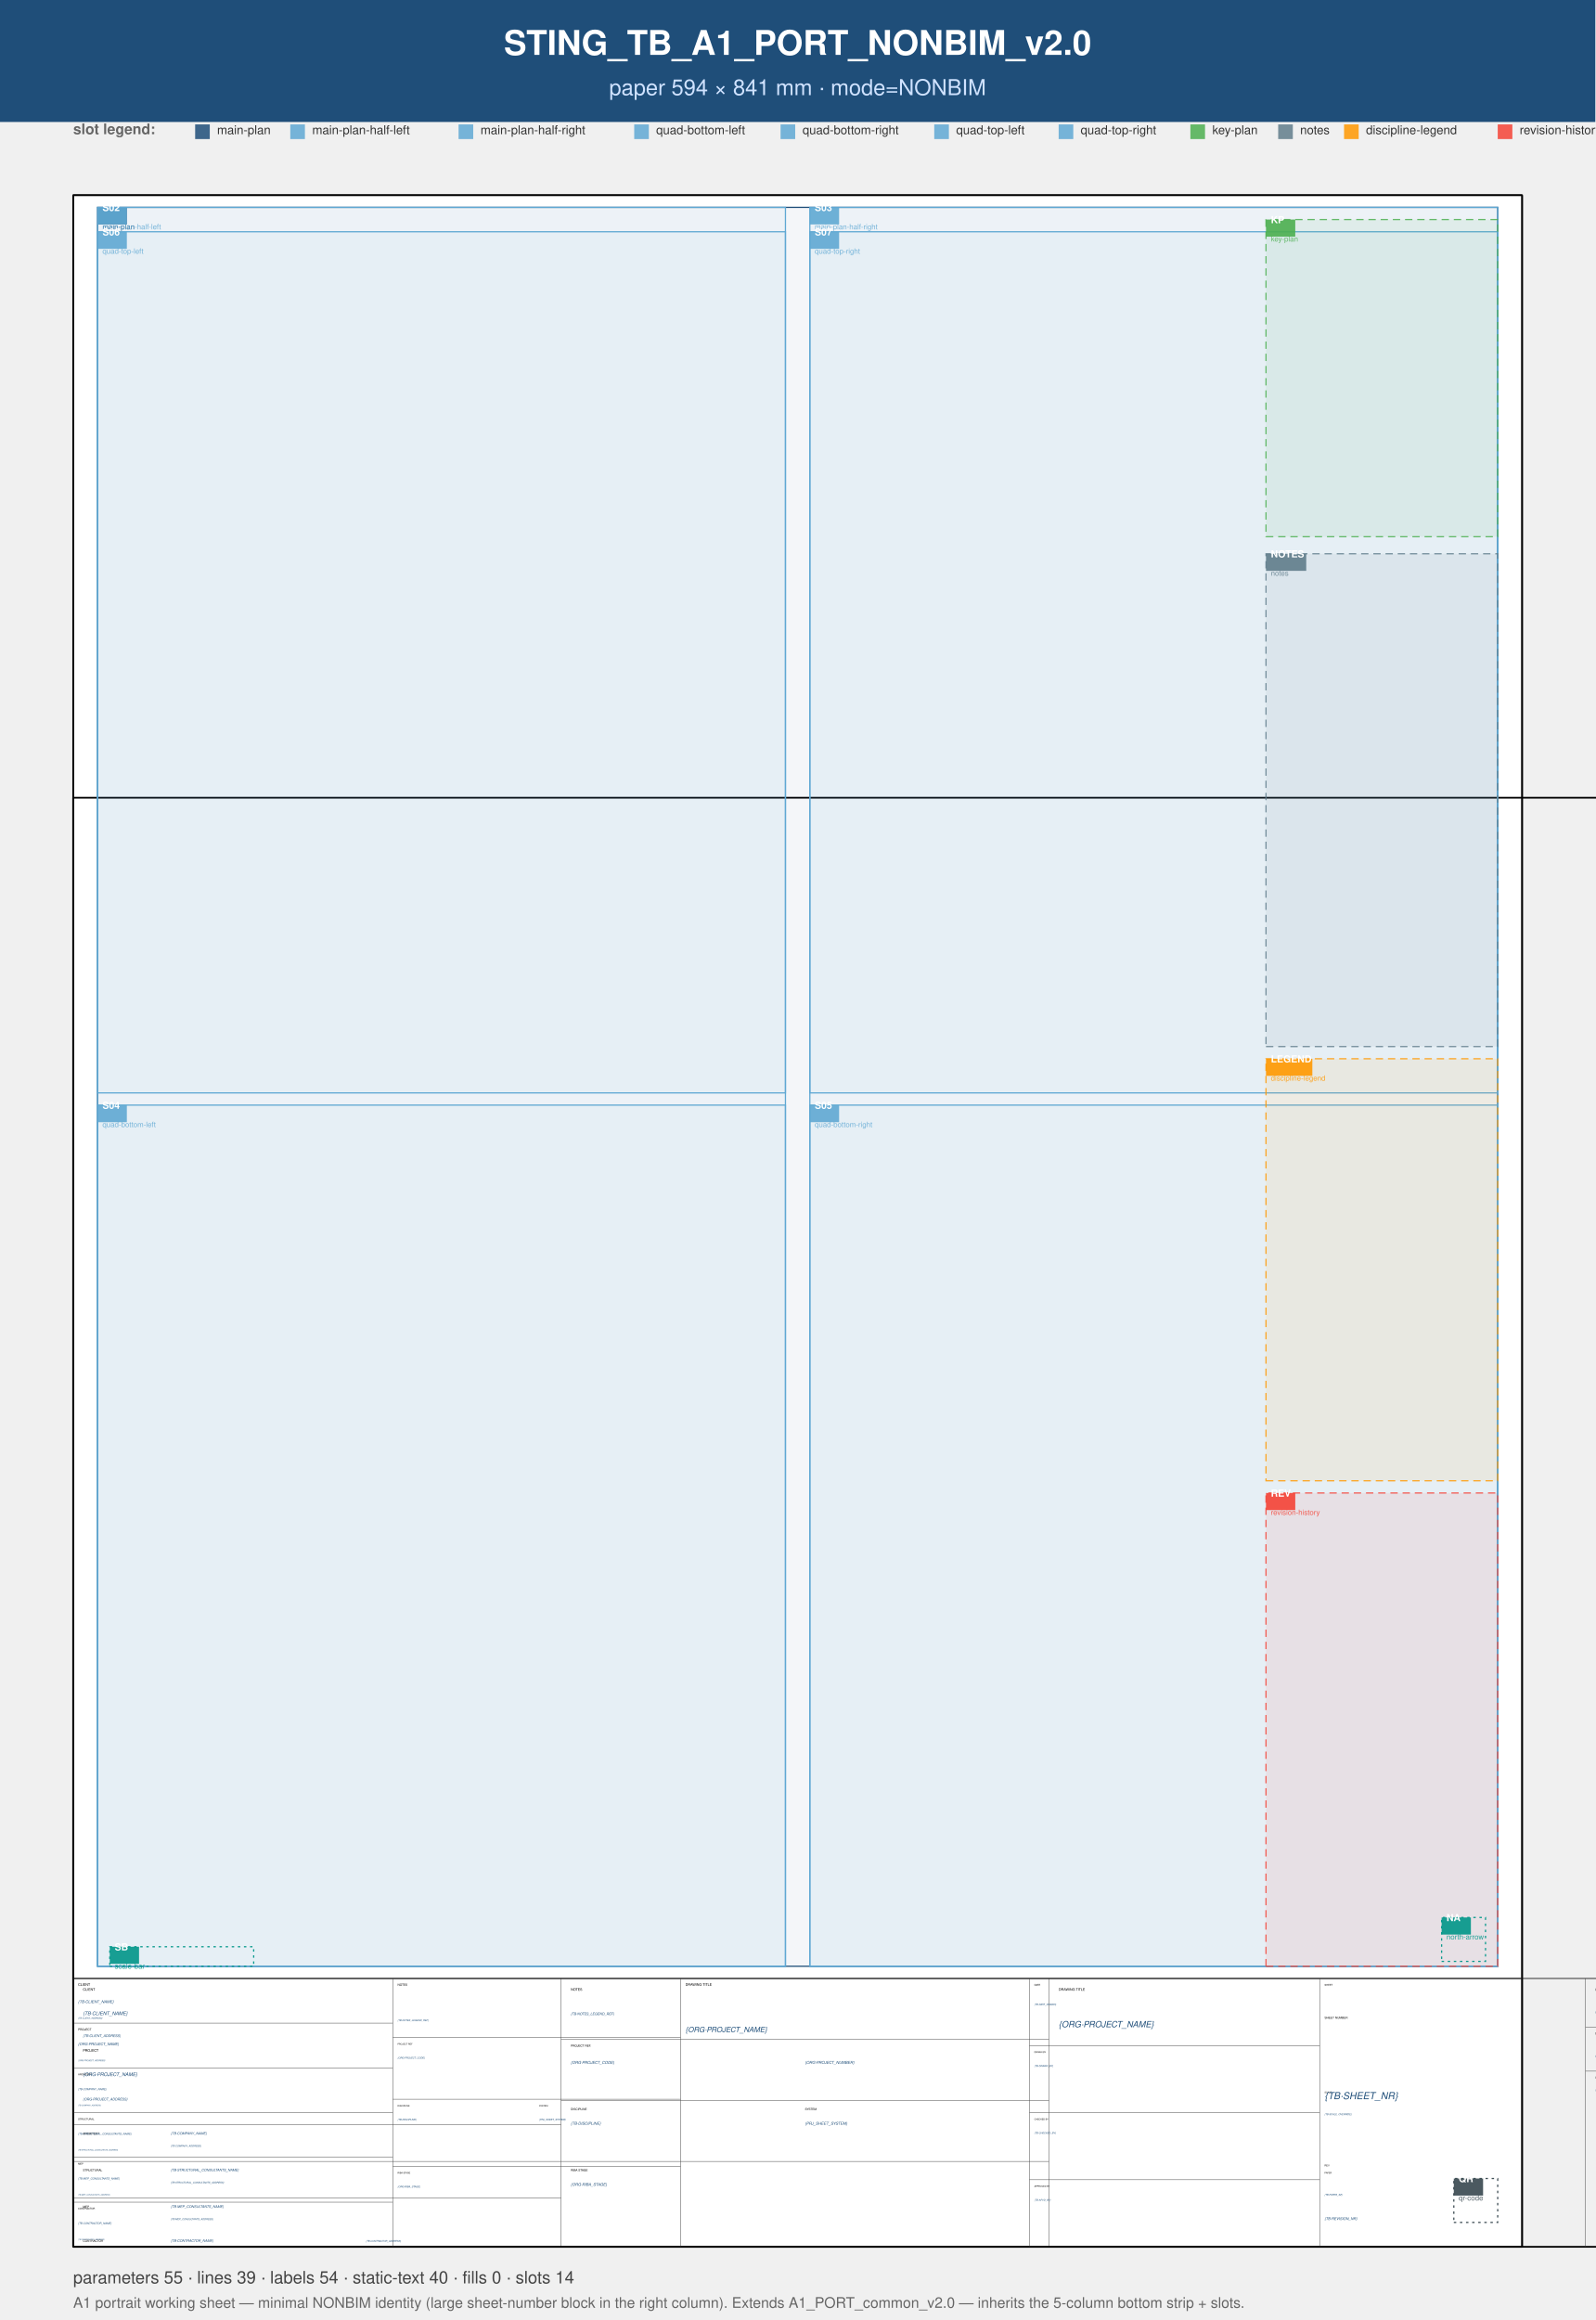
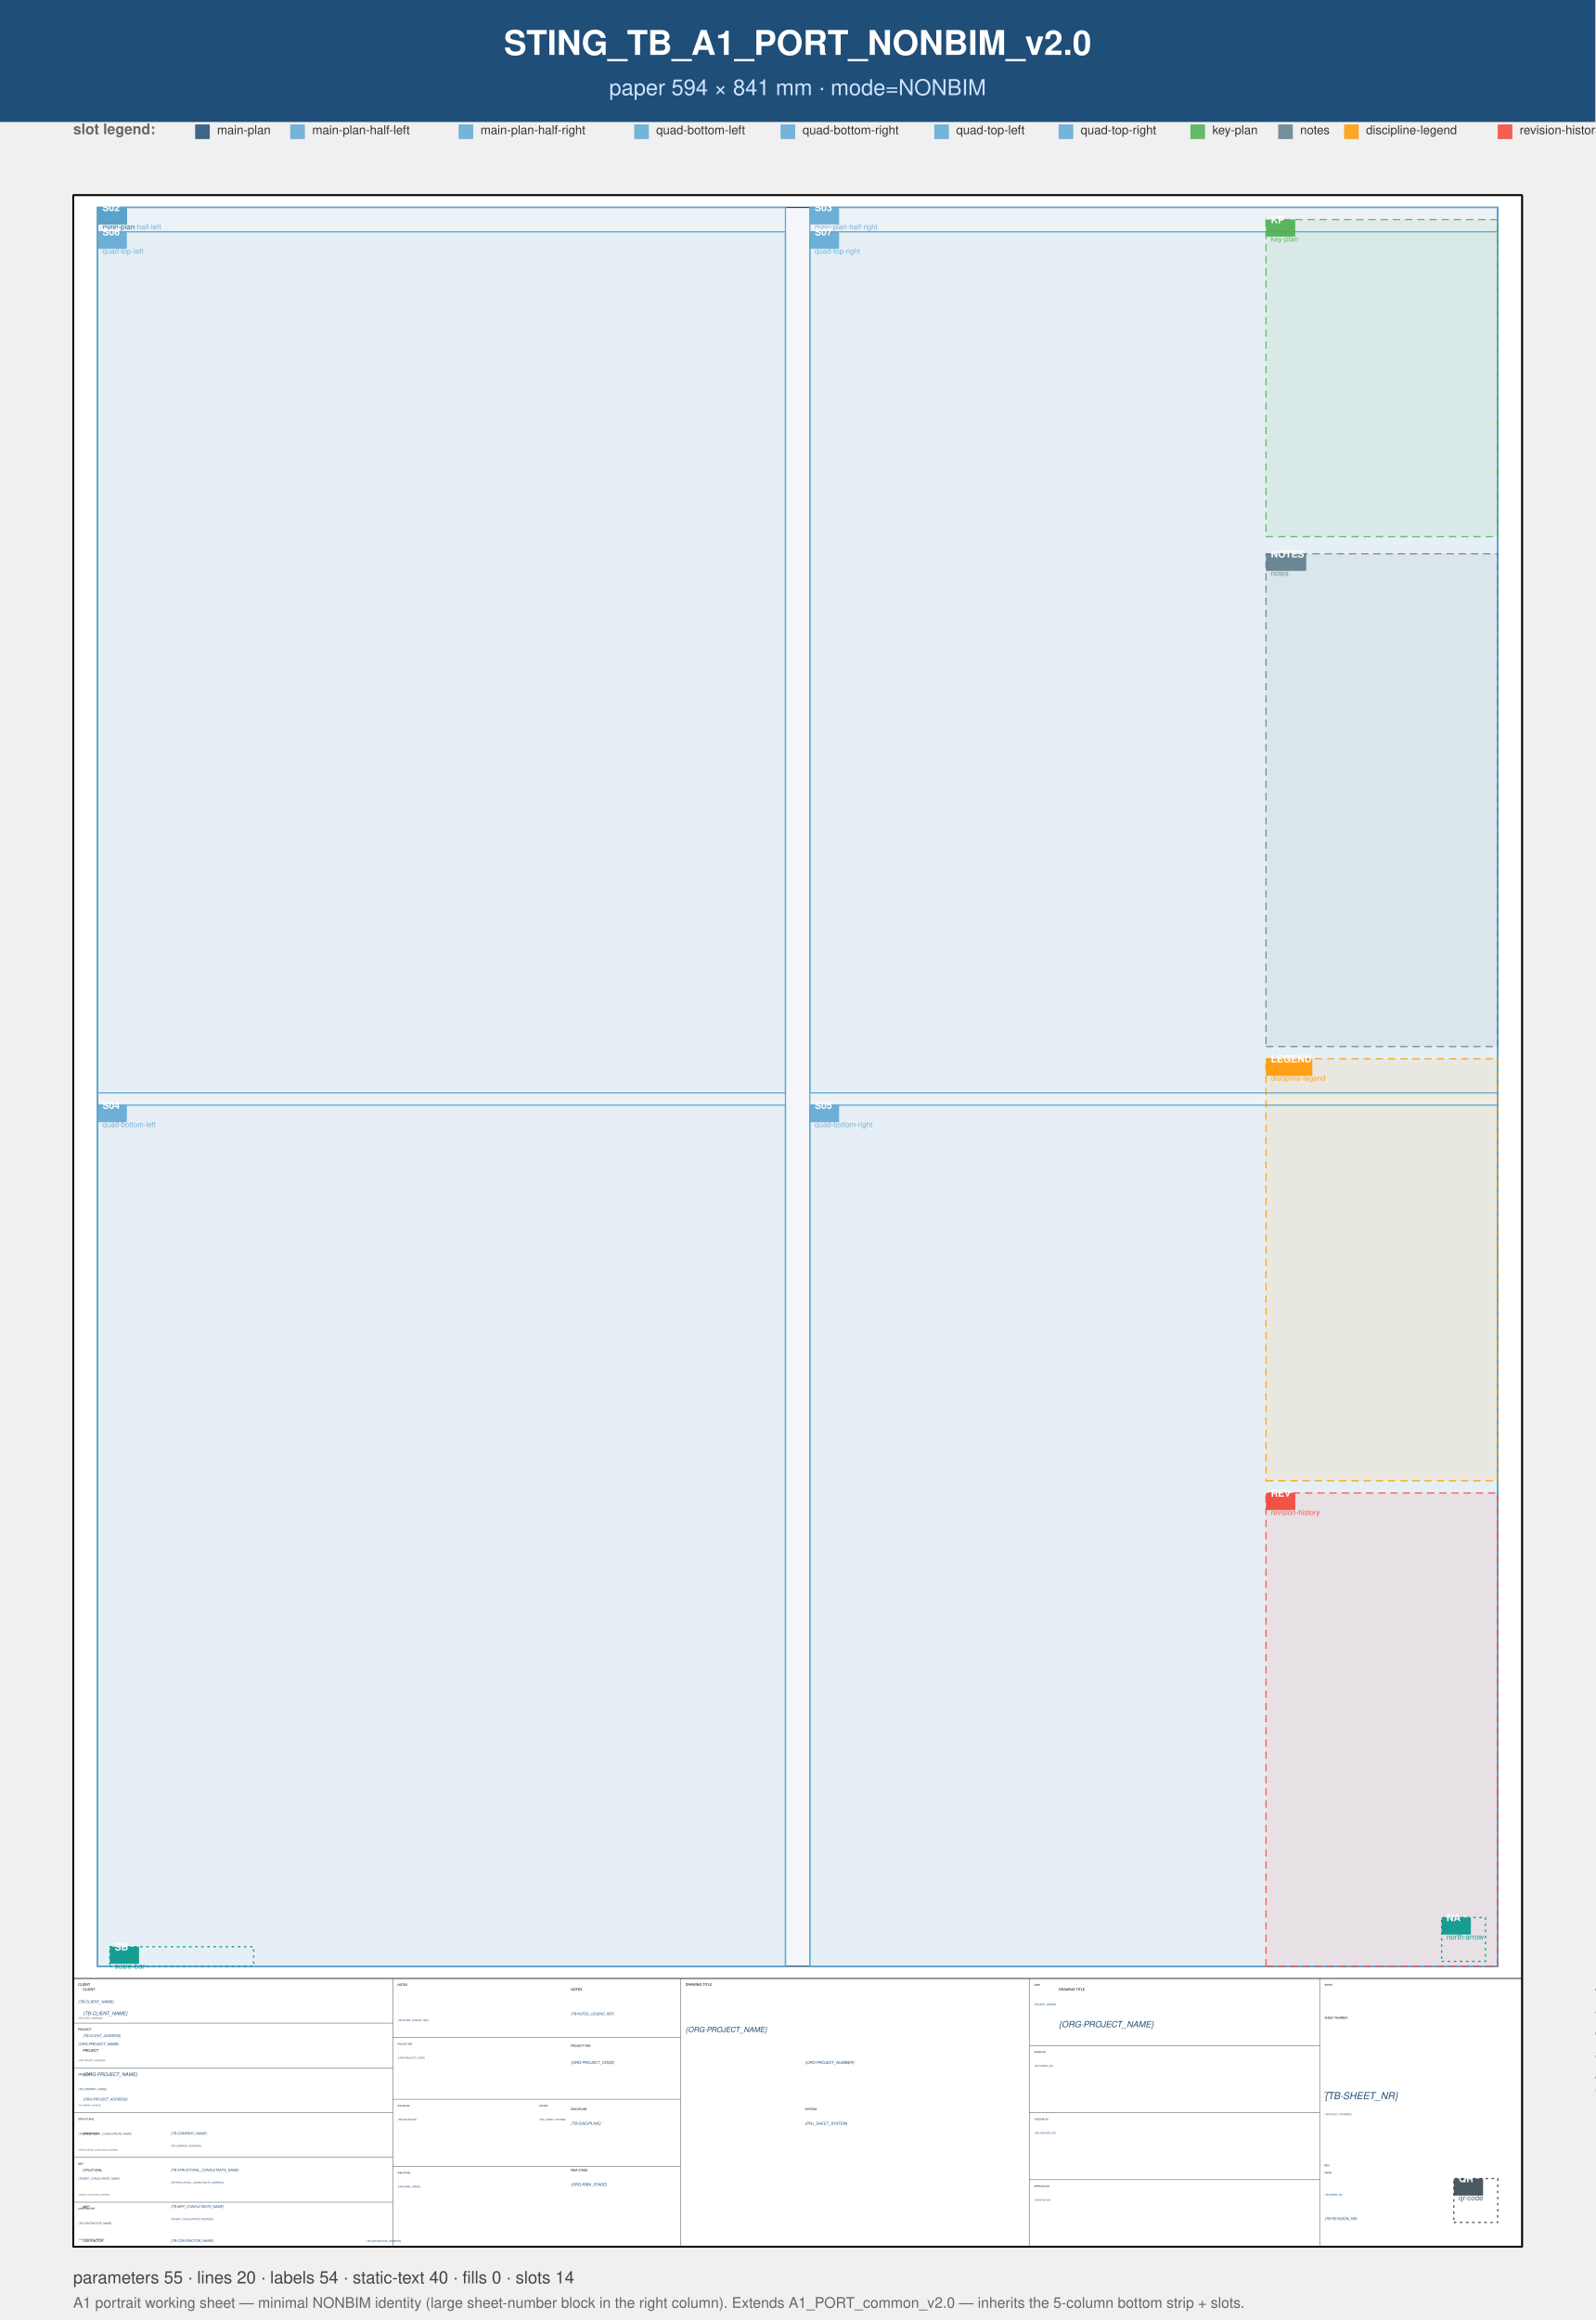
<svg xmlns="http://www.w3.org/2000/svg" viewBox="0 0 654 951" width="654mm" height="951mm" style="background:#fafafa;font-family:Helvetica,Arial,sans-serif;">
  <rect x="0" y="0" width="654" height="50" fill="#1F4E79" />
  <text x="327.0" y="22.5" text-anchor="middle" fill="#fff" font-size="14" font-weight="bold">STING_TB_A1_PORT_NONBIM_v2.0</text>
  <text x="327.0" y="39.0" text-anchor="middle" fill="#cfe2ff" font-size="9">paper 594 × 841 mm   ·   mode=NONBIM</text>
  <g transform="translate(30,921) scale(1,-1)">
    <rect x="0" y="0" width="594" height="841" fill="#ffffff" stroke="#1a1a1a" stroke-width="0.6" />
-     <line x1="0" y1="0" x2="841" y2="0" stroke="#000" stroke-width="0.7" />
-     <line x1="841" y1="0" x2="841" y2="594" stroke="#000" stroke-width="0.7" />
-     <line x1="841" y1="594" x2="0" y2="594" stroke="#000" stroke-width="0.7" />
-     <line x1="0" y1="594" x2="0" y2="0" stroke="#000" stroke-width="0.7" />
-     <line x1="0" y1="110" x2="841" y2="110" stroke="#222" stroke-width="0.35" />
-     <line x1="200" y1="0" x2="200" y2="110" stroke="#444" stroke-width="0.18" />
-     <line x1="400" y1="0" x2="400" y2="110" stroke="#444" stroke-width="0.18" />
-     <line x1="620" y1="0" x2="620" y2="110" stroke="#444" stroke-width="0.18" />
-     <line x1="820" y1="0" x2="820" y2="110" stroke="#444" stroke-width="0.18" />
-     <line x1="0" y1="50" x2="200" y2="50" stroke="#444" stroke-width="0.18" />
-     <line x1="0" y1="35" x2="200" y2="35" stroke="#444" stroke-width="0.18" />
-     <line x1="0" y1="20" x2="200" y2="20" stroke="#444" stroke-width="0.18" />
-     <line x1="200" y1="85" x2="400" y2="85" stroke="#444" stroke-width="0.18" />
-     <line x1="200" y1="60" x2="400" y2="60" stroke="#444" stroke-width="0.18" />
-     <line x1="200" y1="35" x2="400" y2="35" stroke="#444" stroke-width="0.18" />
-     <line x1="620" y1="90" x2="820" y2="90" stroke="#444" stroke-width="0.18" />
-     <line x1="620" y1="72" x2="820" y2="72" stroke="#444" stroke-width="0.18" />
-     <line x1="680" y1="72" x2="680" y2="110" stroke="#444" stroke-width="0.18" />
-     <line x1="750" y1="72" x2="750" y2="110" stroke="#444" stroke-width="0.18" />
    <line x1="0" y1="0" x2="594" y2="0" stroke="#000" stroke-width="0.7" />
    <line x1="594" y1="0" x2="594" y2="841" stroke="#000" stroke-width="0.7" />
    <line x1="594" y1="841" x2="0" y2="841" stroke="#000" stroke-width="0.7" />
    <line x1="0" y1="841" x2="0" y2="0" stroke="#000" stroke-width="0.7" />
    <line x1="0" y1="110" x2="594" y2="110" stroke="#222" stroke-width="0.35" />
    <line x1="131" y1="0" x2="131" y2="110" stroke="#444" stroke-width="0.18" />
    <line x1="249" y1="0" x2="249" y2="110" stroke="#444" stroke-width="0.18" />
    <line x1="392" y1="0" x2="392" y2="110" stroke="#444" stroke-width="0.18" />
    <line x1="511" y1="0" x2="511" y2="110" stroke="#444" stroke-width="0.18" />
    <line x1="0" y1="18.3" x2="131" y2="18.3" stroke="#444" stroke-width="0.18" />
    <line x1="0" y1="36.7" x2="131" y2="36.7" stroke="#444" stroke-width="0.18" />
    <line x1="0" y1="55.0" x2="131" y2="55.0" stroke="#444" stroke-width="0.18" />
    <line x1="0" y1="73.3" x2="131" y2="73.3" stroke="#444" stroke-width="0.18" />
    <line x1="0" y1="91.7" x2="131" y2="91.7" stroke="#444" stroke-width="0.18" />
    <line x1="131" y1="33.0" x2="249" y2="33.0" stroke="#444" stroke-width="0.18" />
    <line x1="131" y1="60.5" x2="249" y2="60.5" stroke="#444" stroke-width="0.18" />
    <line x1="131" y1="85.8" x2="249" y2="85.8" stroke="#444" stroke-width="0.18" />
    <line x1="392" y1="27.5" x2="511" y2="27.5" stroke="#444" stroke-width="0.18" />
    <line x1="392" y1="55.0" x2="511" y2="55.0" stroke="#444" stroke-width="0.18" />
    <line x1="392" y1="82.5" x2="511" y2="82.5" stroke="#444" stroke-width="0.18" />
    <g transform="translate(4,105) scale(1,-1)">
      <text x="0" y="0" font-size="1.4" text-anchor="start" fill="#000">CLIENT</text>
    </g>
    <g transform="translate(4,80) scale(1,-1)">
      <text x="0" y="0" font-size="1.4" text-anchor="start" fill="#000">PROJECT</text>
    </g>
    <g transform="translate(4,46) scale(1,-1)">
      <text x="0" y="0" font-size="1.2" text-anchor="start" fill="#000">ARCHITECT</text>
    </g>
    <g transform="translate(4,31) scale(1,-1)">
      <text x="0" y="0" font-size="1.2" text-anchor="start" fill="#000">STRUCTURAL</text>
    </g>
    <g transform="translate(4,16) scale(1,-1)">
      <text x="0" y="0" font-size="1.2" text-anchor="start" fill="#000">MEP</text>
    </g>
    <g transform="translate(4,2) scale(1,-1)">
      <text x="0" y="0" font-size="1.2" text-anchor="start" fill="#000">CONTRACTOR</text>
    </g>
    <g transform="translate(204,105) scale(1,-1)">
      <text x="0" y="0" font-size="1.4" text-anchor="start" fill="#000">NOTES</text>
    </g>
    <g transform="translate(404,105) scale(1,-1)">
      <text x="0" y="0" font-size="1.4" text-anchor="start" fill="#000">DRAWING TITLE</text>
    </g>
    <g transform="translate(204,82) scale(1,-1)">
      <text x="0" y="0" font-size="1.2" text-anchor="start" fill="#000">PROJECT REF.</text>
    </g>
    <g transform="translate(204,56) scale(1,-1)">
      <text x="0" y="0" font-size="1.2" text-anchor="start" fill="#000">DISCIPLINE</text>
    </g>
    <g transform="translate(204,31) scale(1,-1)">
      <text x="0" y="0" font-size="1.2" text-anchor="start" fill="#000">RIBA STAGE</text>
    </g>
    <g transform="translate(624,105) scale(1,-1)">
      <text x="0" y="0" font-size="1.2" text-anchor="start" fill="#000">DATE</text>
    </g>
    <g transform="translate(684,105) scale(1,-1)">
      <text x="0" y="0" font-size="1.2" text-anchor="start" fill="#000">PAPER</text>
    </g>
    <g transform="translate(754,105) scale(1,-1)">
      <text x="0" y="0" font-size="1.2" text-anchor="start" fill="#000">SCALE</text>
    </g>
    <g transform="translate(624,87) scale(1,-1)">
      <text x="0" y="0" font-size="1.2" text-anchor="start" fill="#000">DRAWN BY</text>
    </g>
    <g transform="translate(684,87) scale(1,-1)">
      <text x="0" y="0" font-size="1.2" text-anchor="start" fill="#000">CHECKED BY</text>
    </g>
    <g transform="translate(754,87) scale(1,-1)">
      <text x="0" y="0" font-size="1.2" text-anchor="start" fill="#000">APPROVED BY</text>
    </g>
    <g transform="translate(624,69) scale(1,-1)">
      <text x="0" y="0" font-size="1.0" text-anchor="start" fill="#000">DATES</text>
    </g>
    <g transform="translate(300,56) scale(1,-1)">
      <text x="0" y="0" font-size="1.2" text-anchor="start" fill="#000">SYSTEM</text>
    </g>
    <g transform="translate(2,107) scale(1,-1)">
      <text x="0" y="0" font-size="1.4" text-anchor="start" fill="#000">CLIENT</text>
    </g>
    <g transform="translate(2,88.66667) scale(1,-1)">
      <text x="0" y="0" font-size="1.2" text-anchor="start" fill="#000">PROJECT</text>
    </g>
    <g transform="translate(2,70.33333) scale(1,-1)">
      <text x="0" y="0" font-size="1.0" text-anchor="start" fill="#000">ARCHITECT</text>
    </g>
    <g transform="translate(2,52.0) scale(1,-1)">
      <text x="0" y="0" font-size="1.0" text-anchor="start" fill="#000">STRUCTURAL</text>
    </g>
    <g transform="translate(2,33.66667) scale(1,-1)">
      <text x="0" y="0" font-size="1.0" text-anchor="start" fill="#000">MEP</text>
    </g>
    <g transform="translate(2,15.33333) scale(1,-1)">
      <text x="0" y="0" font-size="1.0" text-anchor="start" fill="#000">CONTRACTOR</text>
    </g>
    <g transform="translate(133,107) scale(1,-1)">
      <text x="0" y="0" font-size="1.2" text-anchor="start" fill="#000">NOTES</text>
    </g>
    <g transform="translate(133,82.8) scale(1,-1)">
      <text x="0" y="0" font-size="0.9" text-anchor="start" fill="#000">PROJECT REF</text>
    </g>
    <g transform="translate(133,57.5) scale(1,-1)">
      <text x="0" y="0" font-size="0.9" text-anchor="start" fill="#000">DISCIPLINE</text>
    </g>
    <g transform="translate(133,30.0) scale(1,-1)">
      <text x="0" y="0" font-size="0.9" text-anchor="start" fill="#000">RIBA STAGE</text>
    </g>
    <g transform="translate(251,107) scale(1,-1)">
      <text x="0" y="0" font-size="1.4" text-anchor="start" fill="#000">DRAWING TITLE</text>
    </g>
    <g transform="translate(394,107) scale(1,-1)">
      <text x="0" y="0" font-size="1.0" text-anchor="start" fill="#000">DATE</text>
    </g>
    <g transform="translate(394,79.5) scale(1,-1)">
      <text x="0" y="0" font-size="0.9" text-anchor="start" fill="#000">DRAWN BY</text>
    </g>
    <g transform="translate(394,52.0) scale(1,-1)">
      <text x="0" y="0" font-size="0.9" text-anchor="start" fill="#000">CHECKED BY</text>
    </g>
    <g transform="translate(394,24.5) scale(1,-1)">
      <text x="0" y="0" font-size="0.9" text-anchor="start" fill="#000">APPROVED BY</text>
    </g>
    <g transform="translate(513,107) scale(1,-1)">
      <text x="0" y="0" font-size="1.0" text-anchor="start" fill="#000">SHEET</text>
    </g>
    <g transform="translate(513,63.0) scale(1,-1)">
      <text x="0" y="0" font-size="0.9" text-anchor="start" fill="#000">SCALE</text>
    </g>
    <g transform="translate(513,30.0) scale(1,-1)">
      <text x="0" y="0" font-size="0.9" text-anchor="start" fill="#000">PAPER</text>
    </g>
    <g transform="translate(191,57.5) scale(1,-1)">
      <text x="0" y="0" font-size="0.9" text-anchor="start" fill="#000">SYSTEM</text>
    </g>
    <g transform="translate(513,93.5) scale(1,-1)">
      <text x="0" y="0" font-size="1.2" text-anchor="start" fill="#000">SHEET NUMBER</text>
    </g>
    <g transform="translate(513,33.0) scale(1,-1)">
      <text x="0" y="0" font-size="1.0" text-anchor="start" fill="#000">REV</text>
    </g>
    <g transform="translate(4,95) scale(1,-1)">
      <text x="0" y="0" font-size="2.0" text-anchor="start" fill="#1F4E79" font-style="italic">{TB·CLIENT_NAME}</text>
    </g>
    <g transform="translate(4,86) scale(1,-1)">
      <text x="0" y="0" font-size="1.4" text-anchor="start" fill="#1F4E79" font-style="italic">{TB·CLIENT_ADDRESS}</text>
    </g>
    <g transform="translate(4,70) scale(1,-1)">
      <text x="0" y="0" font-size="2.0" text-anchor="start" fill="#1F4E79" font-style="italic">{ORG·PROJECT_NAME}</text>
    </g>
    <g transform="translate(4,60) scale(1,-1)">
      <text x="0" y="0" font-size="1.4" text-anchor="start" fill="#1F4E79" font-style="italic">{ORG·PROJECT_ADDRESS}</text>
    </g>
    <g transform="translate(40,46) scale(1,-1)">
      <text x="0" y="0" font-size="1.4" text-anchor="start" fill="#1F4E79" font-style="italic">{TB·COMPANY_NAME}</text>
    </g>
    <g transform="translate(40,41) scale(1,-1)">
      <text x="0" y="0" font-size="1.0" text-anchor="start" fill="#1F4E79" font-style="italic">{TB·COMPANY_ADDRESS}</text>
    </g>
    <g transform="translate(40,31) scale(1,-1)">
      <text x="0" y="0" font-size="1.4" text-anchor="start" fill="#1F4E79" font-style="italic">{TB·STRUCTURAL_CONSULTANTS_NAME}</text>
    </g>
    <g transform="translate(40,26) scale(1,-1)">
      <text x="0" y="0" font-size="1.0" text-anchor="start" fill="#1F4E79" font-style="italic">{TB·STRUCTURAL_CONSULTANTS_ADDRESS}</text>
    </g>
    <g transform="translate(40,16) scale(1,-1)">
      <text x="0" y="0" font-size="1.4" text-anchor="start" fill="#1F4E79" font-style="italic">{TB·MEP_CONSULTANTS_NAME}</text>
    </g>
    <g transform="translate(40,11) scale(1,-1)">
      <text x="0" y="0" font-size="1.0" text-anchor="start" fill="#1F4E79" font-style="italic">{TB·MEP_CONSULTANTS_ADDRESS}</text>
    </g>
    <g transform="translate(40,2) scale(1,-1)">
      <text x="0" y="0" font-size="1.4" text-anchor="start" fill="#1F4E79" font-style="italic">{TB·CONTRACTOR_NAME}</text>
    </g>
    <g transform="translate(120,2) scale(1,-1)">
      <text x="0" y="0" font-size="1.0" text-anchor="start" fill="#1F4E79" font-style="italic">{TB·CONTRACTOR_ADDRESS}</text>
    </g>
    <g transform="translate(204,75) scale(1,-1)">
      <text x="0" y="0" font-size="1.6" text-anchor="start" fill="#1F4E79" font-style="italic">{ORG·PROJECT_CODE}</text>
    </g>
    <g transform="translate(300,75) scale(1,-1)">
      <text x="0" y="0" font-size="1.6" text-anchor="start" fill="#1F4E79" font-style="italic">{ORG·PROJECT_NUMBER}</text>
    </g>
    <g transform="translate(204,50) scale(1,-1)">
      <text x="0" y="0" font-size="1.6" text-anchor="start" fill="#1F4E79" font-style="italic">{TB·DISCIPLINE}</text>
    </g>
    <g transform="translate(204,25) scale(1,-1)">
      <text x="0" y="0" font-size="1.6" text-anchor="start" fill="#1F4E79" font-style="italic">{ORG·RIBA_STAGE}</text>
    </g>
    <g transform="translate(204,95) scale(1,-1)">
      <text x="0" y="0" font-size="1.4" text-anchor="start" fill="#1F4E79" font-style="italic">{TB·NOTES_LEGEND_REF}</text>
    </g>
    <g transform="translate(404,90) scale(1,-1)">
      <text x="0" y="0" font-size="3.5" text-anchor="start" fill="#1F4E79" font-style="italic">{ORG·PROJECT_NAME}</text>
    </g>
    <g transform="translate(624,96) scale(1,-1)">
      <text x="0" y="0" font-size="1.4" text-anchor="start" fill="#1F4E79" font-style="italic">{TB·DATE_DRAWN}</text>
    </g>
    <g transform="translate(684,96) scale(1,-1)">
      <text x="0" y="0" font-size="1.4" text-anchor="start" fill="#1F4E79" font-style="italic">{TB·PAPER_SZ}</text>
    </g>
    <g transform="translate(754,96) scale(1,-1)">
      <text x="0" y="0" font-size="1.4" text-anchor="start" fill="#1F4E79" font-style="italic">{TB·SCALE_OVERRIDE}</text>
    </g>
    <g transform="translate(624,78) scale(1,-1)">
      <text x="0" y="0" font-size="1.4" text-anchor="start" fill="#1F4E79" font-style="italic">{TB·DRAWN_BY}</text>
    </g>
    <g transform="translate(684,78) scale(1,-1)">
      <text x="0" y="0" font-size="1.4" text-anchor="start" fill="#1F4E79" font-style="italic">{TB·CHECKED_BY}</text>
    </g>
    <g transform="translate(754,78) scale(1,-1)">
      <text x="0" y="0" font-size="1.4" text-anchor="start" fill="#1F4E79" font-style="italic">{TB·APVD_BY}</text>
    </g>
    <g transform="translate(624,64) scale(1,-1)">
      <text x="0" y="0" font-size="1.0" text-anchor="start" fill="#1F4E79" font-style="italic">{TB·DATE_DRAWN}</text>
    </g>
    <g transform="translate(684,64) scale(1,-1)">
      <text x="0" y="0" font-size="1.0" text-anchor="start" fill="#1F4E79" font-style="italic">{TB·DATE_CHECKED}</text>
    </g>
    <g transform="translate(754,64) scale(1,-1)">
      <text x="0" y="0" font-size="1.0" text-anchor="start" fill="#1F4E79" font-style="italic">{TB·DATE_APVD}</text>
    </g>
    <g transform="translate(300,50) scale(1,-1)">
      <text x="0" y="0" font-size="1.6" text-anchor="start" fill="#1F4E79" font-style="italic">{PRJ_SHEET_SYSTEM}</text>
    </g>
    <g transform="translate(2,99.91667) scale(1,-1)">
      <text x="0" y="0" font-size="1.6" text-anchor="start" fill="#1F4E79" font-style="italic">{TB·CLIENT_NAME}</text>
    </g>
    <g transform="translate(2,93.41667) scale(1,-1)">
      <text x="0" y="0" font-size="0.9" text-anchor="start" fill="#1F4E79" font-style="italic">{TB·CLIENT_ADDRESS}</text>
    </g>
    <g transform="translate(2,82.58333) scale(1,-1)">
      <text x="0" y="0" font-size="1.5" text-anchor="start" fill="#1F4E79" font-style="italic">{ORG·PROJECT_NAME}</text>
    </g>
    <g transform="translate(2,76.08333) scale(1,-1)">
      <text x="0" y="0" font-size="0.85" text-anchor="start" fill="#1F4E79" font-style="italic">{ORG·PROJECT_ADDRESS}</text>
    </g>
    <g transform="translate(2,64.25) scale(1,-1)">
      <text x="0" y="0" font-size="1.1" text-anchor="start" fill="#1F4E79" font-style="italic">{TB·COMPANY_NAME}</text>
    </g>
    <g transform="translate(2,57.75) scale(1,-1)">
      <text x="0" y="0" font-size="0.75" text-anchor="start" fill="#1F4E79" font-style="italic">{TB·COMPANY_ADDRESS}</text>
    </g>
    <g transform="translate(2,45.91667) scale(1,-1)">
      <text x="0" y="0" font-size="1.1" text-anchor="start" fill="#1F4E79" font-style="italic">{TB·STRUCTURAL_CONSULTANTS_NAME}</text>
    </g>
    <g transform="translate(2,39.41667) scale(1,-1)">
      <text x="0" y="0" font-size="0.75" text-anchor="start" fill="#1F4E79" font-style="italic">{TB·STRUCTURAL_CONSULTANTS_ADDRESS}</text>
    </g>
    <g transform="translate(2,27.58333) scale(1,-1)">
      <text x="0" y="0" font-size="1.1" text-anchor="start" fill="#1F4E79" font-style="italic">{TB·MEP_CONSULTANTS_NAME}</text>
    </g>
    <g transform="translate(2,21.08333) scale(1,-1)">
      <text x="0" y="0" font-size="0.75" text-anchor="start" fill="#1F4E79" font-style="italic">{TB·MEP_CONSULTANTS_ADDRESS}</text>
    </g>
    <g transform="translate(2,9.25) scale(1,-1)">
      <text x="0" y="0" font-size="1.1" text-anchor="start" fill="#1F4E79" font-style="italic">{TB·CONTRACTOR_NAME}</text>
    </g>
    <g transform="translate(2,2.75) scale(1,-1)">
      <text x="0" y="0" font-size="0.75" text-anchor="start" fill="#1F4E79" font-style="italic">{TB·CONTRACTOR_ADDRESS}</text>
    </g>
    <g transform="translate(133,92.5) scale(1,-1)">
      <text x="0" y="0" font-size="1.0" text-anchor="start" fill="#1F4E79" font-style="italic">{TB·NOTES_LEGEND_REF}</text>
    </g>
    <g transform="translate(133,77.1) scale(1,-1)">
      <text x="0" y="0" font-size="1.0" text-anchor="start" fill="#1F4E79" font-style="italic">{ORG·PROJECT_CODE}</text>
    </g>
    <g transform="translate(133,51.8) scale(1,-1)">
      <text x="0" y="0" font-size="1.0" text-anchor="start" fill="#1F4E79" font-style="italic">{TB·DISCIPLINE}</text>
    </g>
    <g transform="translate(133,24.3) scale(1,-1)">
      <text x="0" y="0" font-size="1.0" text-anchor="start" fill="#1F4E79" font-style="italic">{ORG·RIBA_STAGE}</text>
    </g>
    <g transform="translate(251,88.0) scale(1,-1)">
      <text x="0" y="0" font-size="3.0" text-anchor="start" fill="#1F4E79" font-style="italic">{ORG·PROJECT_NAME}</text>
    </g>
    <g transform="translate(394,99.0) scale(1,-1)">
      <text x="0" y="0" font-size="1.0" text-anchor="start" fill="#1F4E79" font-style="italic">{TB·DATE_DRAWN}</text>
    </g>
    <g transform="translate(394,73.8) scale(1,-1)">
      <text x="0" y="0" font-size="1.0" text-anchor="start" fill="#1F4E79" font-style="italic">{TB·DRAWN_BY}</text>
    </g>
    <g transform="translate(394,46.3) scale(1,-1)">
      <text x="0" y="0" font-size="1.0" text-anchor="start" fill="#1F4E79" font-style="italic">{TB·CHECKED_BY}</text>
    </g>
    <g transform="translate(394,18.8) scale(1,-1)">
      <text x="0" y="0" font-size="1.0" text-anchor="start" fill="#1F4E79" font-style="italic">{TB·APVD_BY}</text>
    </g>
    <g transform="translate(513,54.0) scale(1,-1)">
      <text x="0" y="0" font-size="1.0" text-anchor="start" fill="#1F4E79" font-style="italic">{TB·SCALE_OVERRIDE}</text>
    </g>
    <g transform="translate(513,21.0) scale(1,-1)">
      <text x="0" y="0" font-size="1.0" text-anchor="start" fill="#1F4E79" font-style="italic">{TB·PAPER_SZ}</text>
    </g>
    <g transform="translate(191,51.8) scale(1,-1)">
      <text x="0" y="0" font-size="1.0" text-anchor="start" fill="#1F4E79" font-style="italic">{PRJ_SHEET_SYSTEM}</text>
    </g>
    <g transform="translate(513,60.5) scale(1,-1)">
      <text x="0" y="0" font-size="4.0" text-anchor="start" fill="#1F4E79" font-style="italic">{TB·SHEET_NR}</text>
    </g>
    <g transform="translate(513,11.0) scale(1,-1)">
      <text x="0" y="0" font-size="1.5" text-anchor="start" fill="#1F4E79" font-style="italic">{TB·REVISION_NR}</text>
    </g>
    <rect x="10" y="115" width="574" height="721" fill="#1F4E79" fill-opacity="0.05" stroke="#1F4E79" stroke-width="0.5" stroke-dasharray="" opacity="1.0" />
    <rect x="10" y="829" width="12" height="7" fill="#1F4E79" opacity="0.9" />
    <g transform="translate(12,834.5) scale(1,-1)">
      <text x="0" y="0" font-size="4" font-weight="bold" fill="#fff">S01</text>
    </g>
    <g transform="translate(12,827) scale(1,-1)">
      <text x="0" y="0" font-size="3" fill="#1F4E79" opacity="0.85">main-plan</text>
    </g>
    <rect x="10" y="115" width="282" height="721" fill="#5fa8d3" fill-opacity="0.05" stroke="#5fa8d3" stroke-width="0.5" stroke-dasharray="" opacity="1.0" />
    <rect x="10" y="829" width="12" height="7" fill="#5fa8d3" opacity="0.9" />
    <g transform="translate(12,834.5) scale(1,-1)">
      <text x="0" y="0" font-size="4" font-weight="bold" fill="#fff">S02</text>
    </g>
    <g transform="translate(12,827) scale(1,-1)">
      <text x="0" y="0" font-size="3" fill="#5fa8d3" opacity="0.85">main-plan-half-left</text>
    </g>
    <rect x="302" y="115" width="282" height="721" fill="#5fa8d3" fill-opacity="0.05" stroke="#5fa8d3" stroke-width="0.5" stroke-dasharray="" opacity="1.0" />
    <rect x="302" y="829" width="12" height="7" fill="#5fa8d3" opacity="0.9" />
    <g transform="translate(304,834.5) scale(1,-1)">
      <text x="0" y="0" font-size="4" font-weight="bold" fill="#fff">S03</text>
    </g>
    <g transform="translate(304,827) scale(1,-1)">
      <text x="0" y="0" font-size="3" fill="#5fa8d3" opacity="0.85">main-plan-half-right</text>
    </g>
    <rect x="10" y="115" width="282" height="353" fill="#5fa8d3" fill-opacity="0.05" stroke="#5fa8d3" stroke-width="0.5" stroke-dasharray="" opacity="1.0" />
    <rect x="10" y="461" width="12" height="7" fill="#5fa8d3" opacity="0.9" />
    <g transform="translate(12,466.5) scale(1,-1)">
      <text x="0" y="0" font-size="4" font-weight="bold" fill="#fff">S04</text>
    </g>
    <g transform="translate(12,459) scale(1,-1)">
      <text x="0" y="0" font-size="3" fill="#5fa8d3" opacity="0.85">quad-bottom-left</text>
    </g>
    <rect x="302" y="115" width="282" height="353" fill="#5fa8d3" fill-opacity="0.05" stroke="#5fa8d3" stroke-width="0.5" stroke-dasharray="" opacity="1.0" />
    <rect x="302" y="461" width="12" height="7" fill="#5fa8d3" opacity="0.9" />
    <g transform="translate(304,466.5) scale(1,-1)">
      <text x="0" y="0" font-size="4" font-weight="bold" fill="#fff">S05</text>
    </g>
    <g transform="translate(304,459) scale(1,-1)">
      <text x="0" y="0" font-size="3" fill="#5fa8d3" opacity="0.85">quad-bottom-right</text>
    </g>
    <rect x="10" y="473" width="282" height="353" fill="#5fa8d3" fill-opacity="0.05" stroke="#5fa8d3" stroke-width="0.5" stroke-dasharray="" opacity="1.0" />
    <rect x="10" y="819" width="12" height="7" fill="#5fa8d3" opacity="0.9" />
    <g transform="translate(12,824.5) scale(1,-1)">
      <text x="0" y="0" font-size="4" font-weight="bold" fill="#fff">S06</text>
    </g>
    <g transform="translate(12,817) scale(1,-1)">
      <text x="0" y="0" font-size="3" fill="#5fa8d3" opacity="0.85">quad-top-left</text>
    </g>
    <rect x="302" y="473" width="282" height="353" fill="#5fa8d3" fill-opacity="0.05" stroke="#5fa8d3" stroke-width="0.5" stroke-dasharray="" opacity="1.0" />
    <rect x="302" y="819" width="12" height="7" fill="#5fa8d3" opacity="0.9" />
    <g transform="translate(304,824.5) scale(1,-1)">
      <text x="0" y="0" font-size="4" font-weight="bold" fill="#fff">S07</text>
    </g>
    <g transform="translate(304,817) scale(1,-1)">
      <text x="0" y="0" font-size="3" fill="#5fa8d3" opacity="0.85">quad-top-right</text>
    </g>
    <rect x="489" y="701" width="95" height="130" fill="#4CAF50" fill-opacity="0.10" stroke="#4CAF50" stroke-width="0.5" stroke-dasharray="3,2" opacity="0.85" />
    <rect x="489" y="824" width="12" height="7" fill="#4CAF50" opacity="0.9" />
    <g transform="translate(491,829.5) scale(1,-1)">
      <text x="0" y="0" font-size="4" font-weight="bold" fill="#fff">KP</text>
    </g>
    <g transform="translate(491,822) scale(1,-1)">
      <text x="0" y="0" font-size="3" fill="#4CAF50" opacity="0.85">key-plan</text>
    </g>
    <rect x="489" y="492" width="95" height="202" fill="#607D8B" fill-opacity="0.10" stroke="#607D8B" stroke-width="0.5" stroke-dasharray="3,2" opacity="0.85" />
    <rect x="489" y="687" width="16.5" height="7" fill="#607D8B" opacity="0.9" />
    <g transform="translate(491,692.5) scale(1,-1)">
      <text x="0" y="0" font-size="4" font-weight="bold" fill="#fff">NOTES</text>
    </g>
    <g transform="translate(491,685) scale(1,-1)">
      <text x="0" y="0" font-size="3" fill="#607D8B" opacity="0.85">notes</text>
    </g>
    <rect x="489" y="314" width="95" height="173" fill="#FF9800" fill-opacity="0.10" stroke="#FF9800" stroke-width="0.5" stroke-dasharray="3,2" opacity="0.85" />
    <rect x="489" y="480" width="19.0" height="7" fill="#FF9800" opacity="0.9" />
    <g transform="translate(491,485.5) scale(1,-1)">
      <text x="0" y="0" font-size="4" font-weight="bold" fill="#fff">LEGEND</text>
    </g>
    <g transform="translate(491,478) scale(1,-1)">
      <text x="0" y="0" font-size="3" fill="#FF9800" opacity="0.85">discipline-legend</text>
    </g>
    <rect x="489" y="115" width="95" height="194" fill="#F44336" fill-opacity="0.10" stroke="#F44336" stroke-width="0.5" stroke-dasharray="3,2" opacity="0.85" />
    <rect x="489" y="302" width="12" height="7" fill="#F44336" opacity="0.9" />
    <g transform="translate(491,307.5) scale(1,-1)">
      <text x="0" y="0" font-size="4" font-weight="bold" fill="#fff">REV</text>
    </g>
    <g transform="translate(491,300) scale(1,-1)">
      <text x="0" y="0" font-size="3" fill="#F44336" opacity="0.85">revision-history</text>
    </g>
    <rect x="566" y="10" width="18" height="18" fill="#37474F" fill-opacity="0.0" stroke="#37474F" stroke-width="0.5" stroke-dasharray="1,1.5" opacity="0.95" />
    <rect x="566" y="21" width="12" height="7" fill="#37474F" opacity="0.9" />
    <g transform="translate(568,26.5) scale(1,-1)">
      <text x="0" y="0" font-size="4" font-weight="bold" fill="#fff">QR</text>
    </g>
    <g transform="translate(568,19) scale(1,-1)">
      <text x="0" y="0" font-size="3" fill="#37474F" opacity="0.85">qr-code</text>
    </g>
    <rect x="561" y="117" width="18" height="18" fill="#009688" fill-opacity="0.0" stroke="#009688" stroke-width="0.5" stroke-dasharray="1,1.5" opacity="0.95" />
    <rect x="561" y="128" width="12" height="7" fill="#009688" opacity="0.9" />
    <g transform="translate(563,133.5) scale(1,-1)">
      <text x="0" y="0" font-size="4" font-weight="bold" fill="#fff">NA</text>
    </g>
    <g transform="translate(563,126) scale(1,-1)">
      <text x="0" y="0" font-size="3" fill="#009688" opacity="0.85">north-arrow</text>
    </g>
    <rect x="15" y="115" width="59" height="8" fill="#009688" fill-opacity="0.0" stroke="#009688" stroke-width="0.5" stroke-dasharray="1,1.5" opacity="0.95" />
    <rect x="15" y="116" width="12" height="7" fill="#009688" opacity="0.9" />
    <g transform="translate(17,121.5) scale(1,-1)">
      <text x="0" y="0" font-size="4" font-weight="bold" fill="#fff">SB</text>
    </g>
    <g transform="translate(17,114) scale(1,-1)">
      <text x="0" y="0" font-size="3" fill="#009688" opacity="0.85">scale-bar</text>
    </g>
  </g>
  <text x="30" y="55" font-size="6" fill="#666" font-weight="bold">slot legend:</text>
  <rect x="80" y="51" width="6" height="6" fill="#1F4E79" opacity="0.85" />
  <text x="89" y="55" font-size="5" fill="#333">main-plan</text>
  <rect x="119" y="51" width="6" height="6" fill="#5fa8d3" opacity="0.85" />
  <text x="128" y="55" font-size="5" fill="#333">main-plan-half-left</text>
  <rect x="188" y="51" width="6" height="6" fill="#5fa8d3" opacity="0.85" />
  <text x="197" y="55" font-size="5" fill="#333">main-plan-half-right</text>
  <rect x="260" y="51" width="6" height="6" fill="#5fa8d3" opacity="0.85" />
  <text x="269" y="55" font-size="5" fill="#333">quad-bottom-left</text>
  <rect x="320" y="51" width="6" height="6" fill="#5fa8d3" opacity="0.85" />
  <text x="329" y="55" font-size="5" fill="#333">quad-bottom-right</text>
  <rect x="383" y="51" width="6" height="6" fill="#5fa8d3" opacity="0.85" />
  <text x="392" y="55" font-size="5" fill="#333">quad-top-left</text>
  <rect x="434" y="51" width="6" height="6" fill="#5fa8d3" opacity="0.85" />
  <text x="443" y="55" font-size="5" fill="#333">quad-top-right</text>
  <rect x="488" y="51" width="6" height="6" fill="#4CAF50" opacity="0.85" />
  <text x="497" y="55" font-size="5" fill="#333">key-plan</text>
  <rect x="524" y="51" width="6" height="6" fill="#607D8B" opacity="0.85" />
  <text x="533" y="55" font-size="5" fill="#333">notes</text>
  <rect x="551" y="51" width="6" height="6" fill="#FF9800" opacity="0.85" />
  <text x="560" y="55" font-size="5" fill="#333">discipline-legend</text>
  <rect x="614" y="51" width="6" height="6" fill="#F44336" opacity="0.85" />
  <text x="623" y="55" font-size="5" fill="#333">revision-history</text>
  <rect x="674" y="51" width="6" height="6" fill="#37474F" opacity="0.85" />
  <text x="683" y="55" font-size="5" fill="#333">qr-code</text>
  <text x="707" y="55" font-size="5" fill="#999">+2 more</text>
-   <text x="30" y="936.0" font-size="7" fill="#444">parameters 55  ·  lines 39  ·  labels 54  ·  static-text 40  ·  fills 0  ·  slots 14</text>
+   <text x="30" y="936.0" font-size="7" fill="#444">parameters 55  ·  lines 20  ·  labels 54  ·  static-text 40  ·  fills 0  ·  slots 14</text>
  <text x="30" y="946.0" font-size="6" fill="#666">A1 portrait working sheet — minimal NONBIM identity (large sheet-number block in the right column). Extends A1_PORT_common_v2.0 — inherits the 5-column bottom strip + slots.</text>
</svg>
